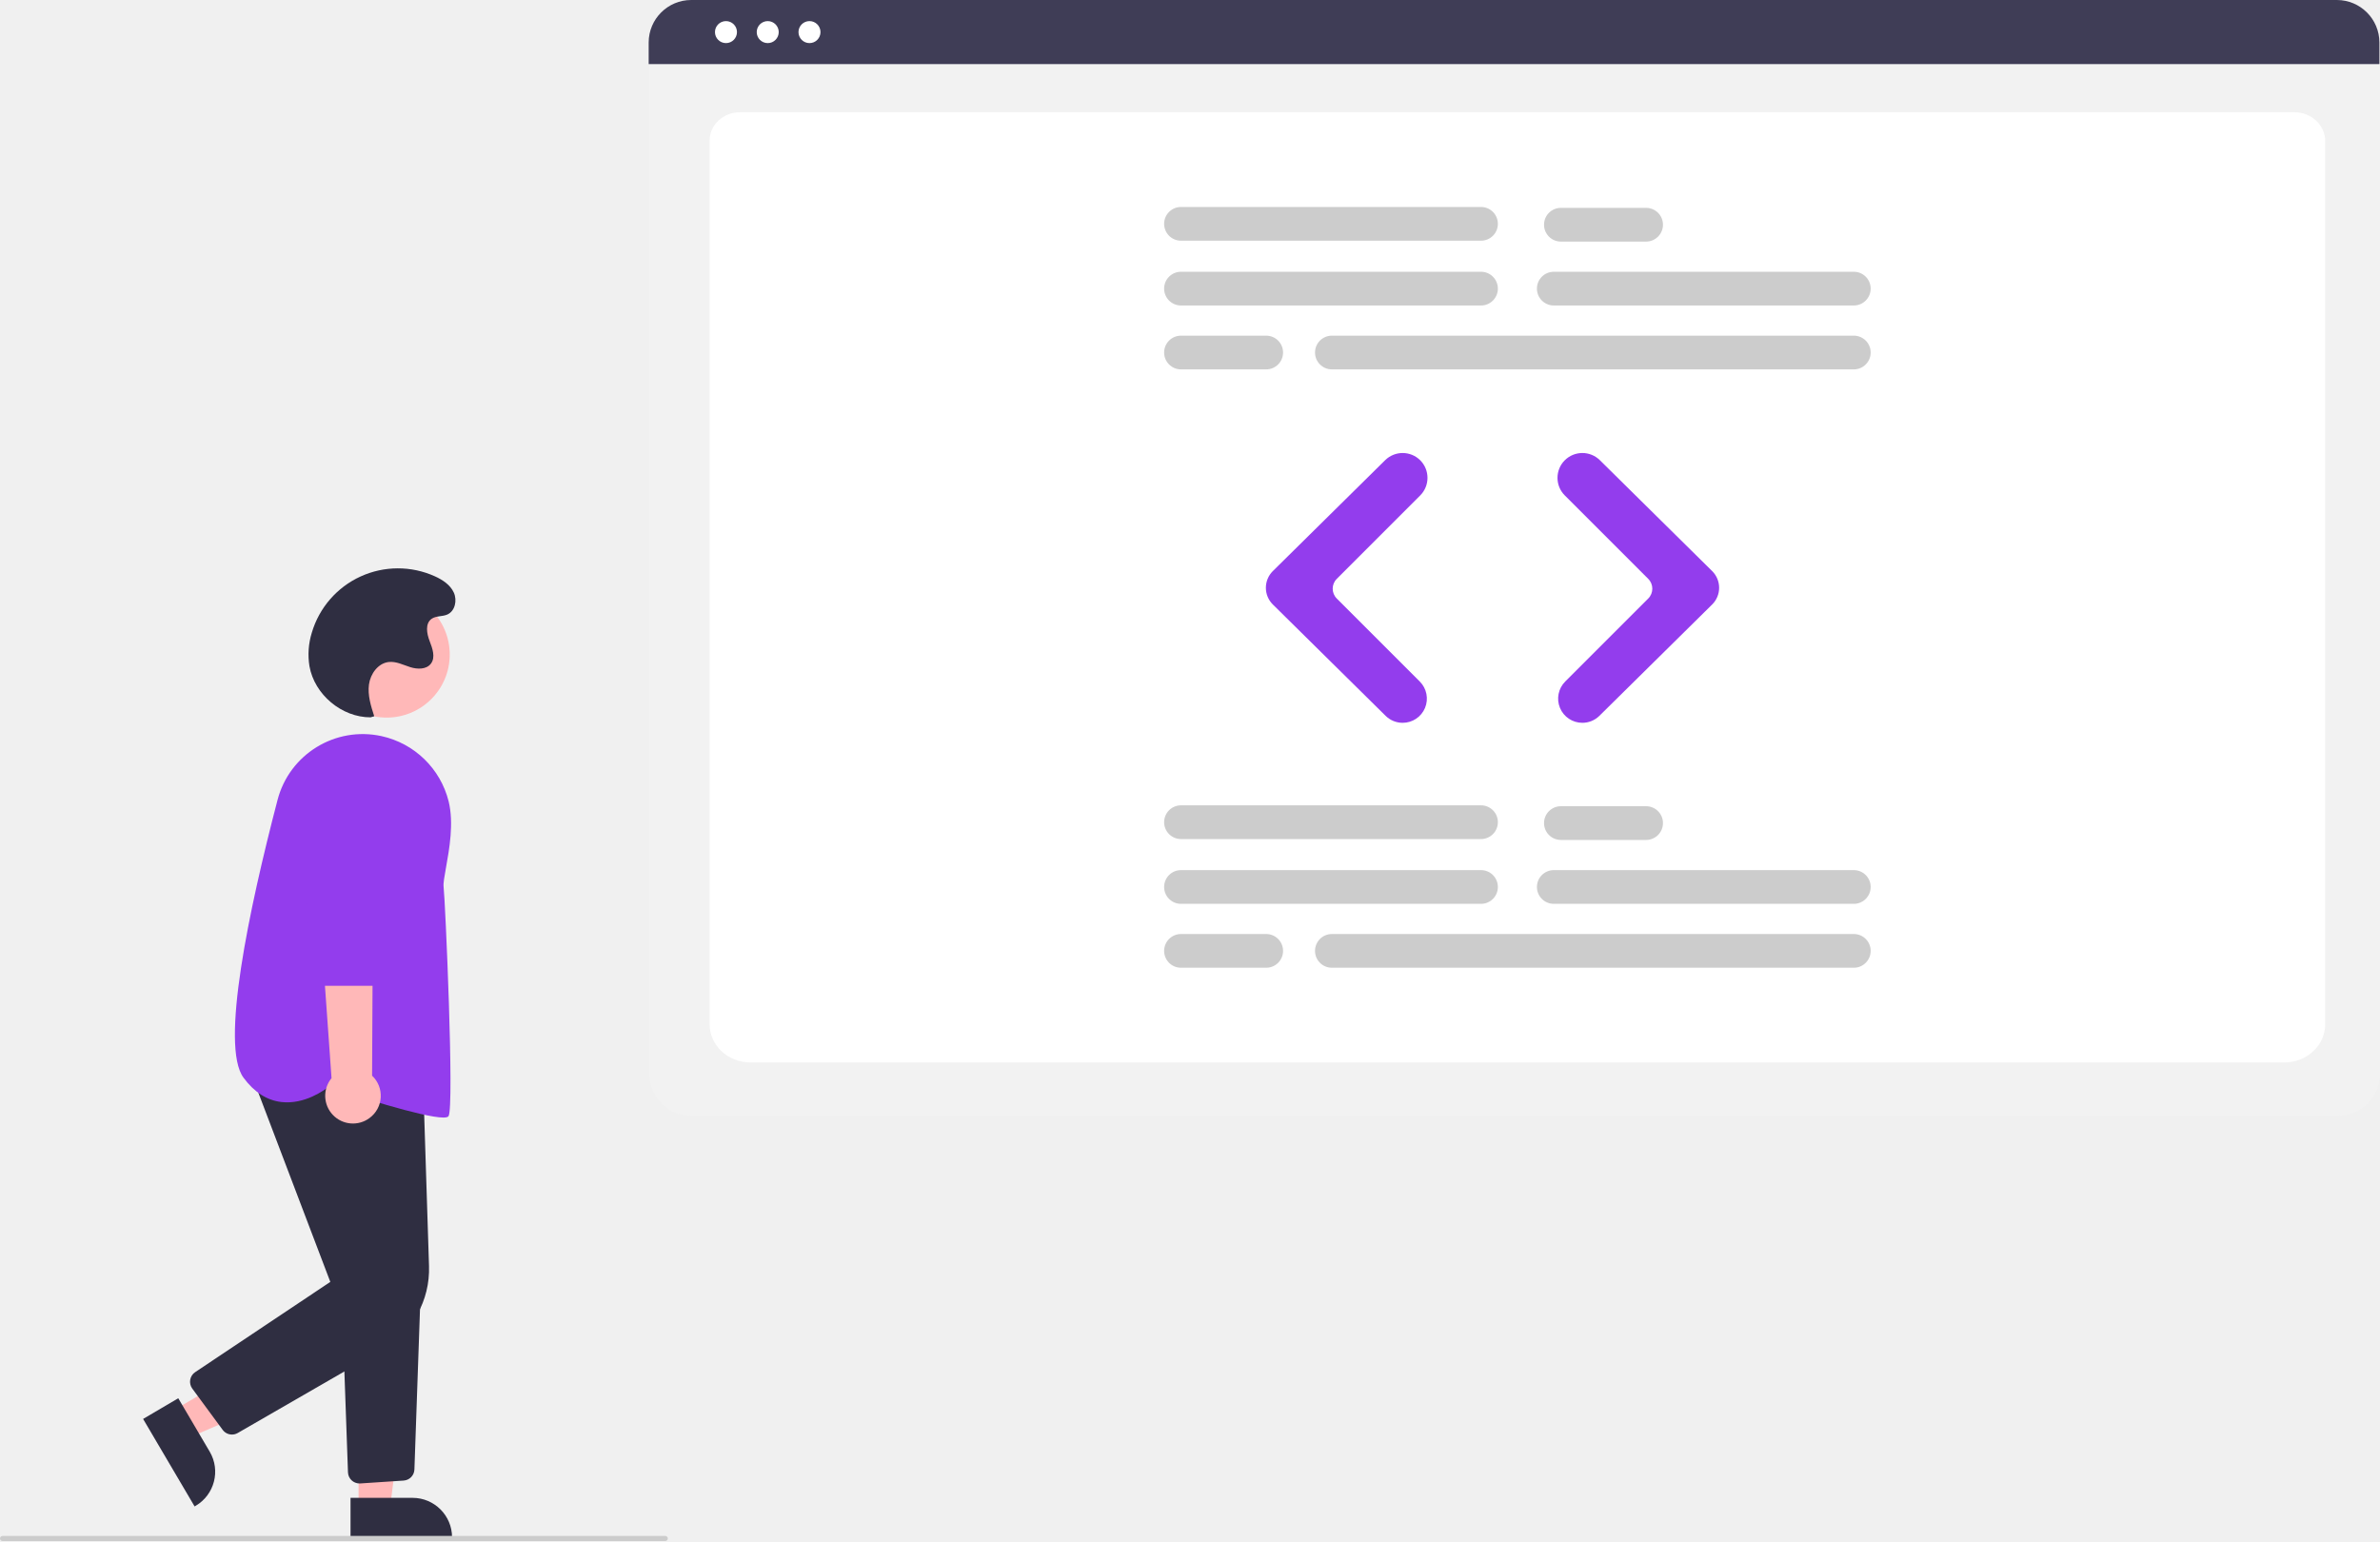
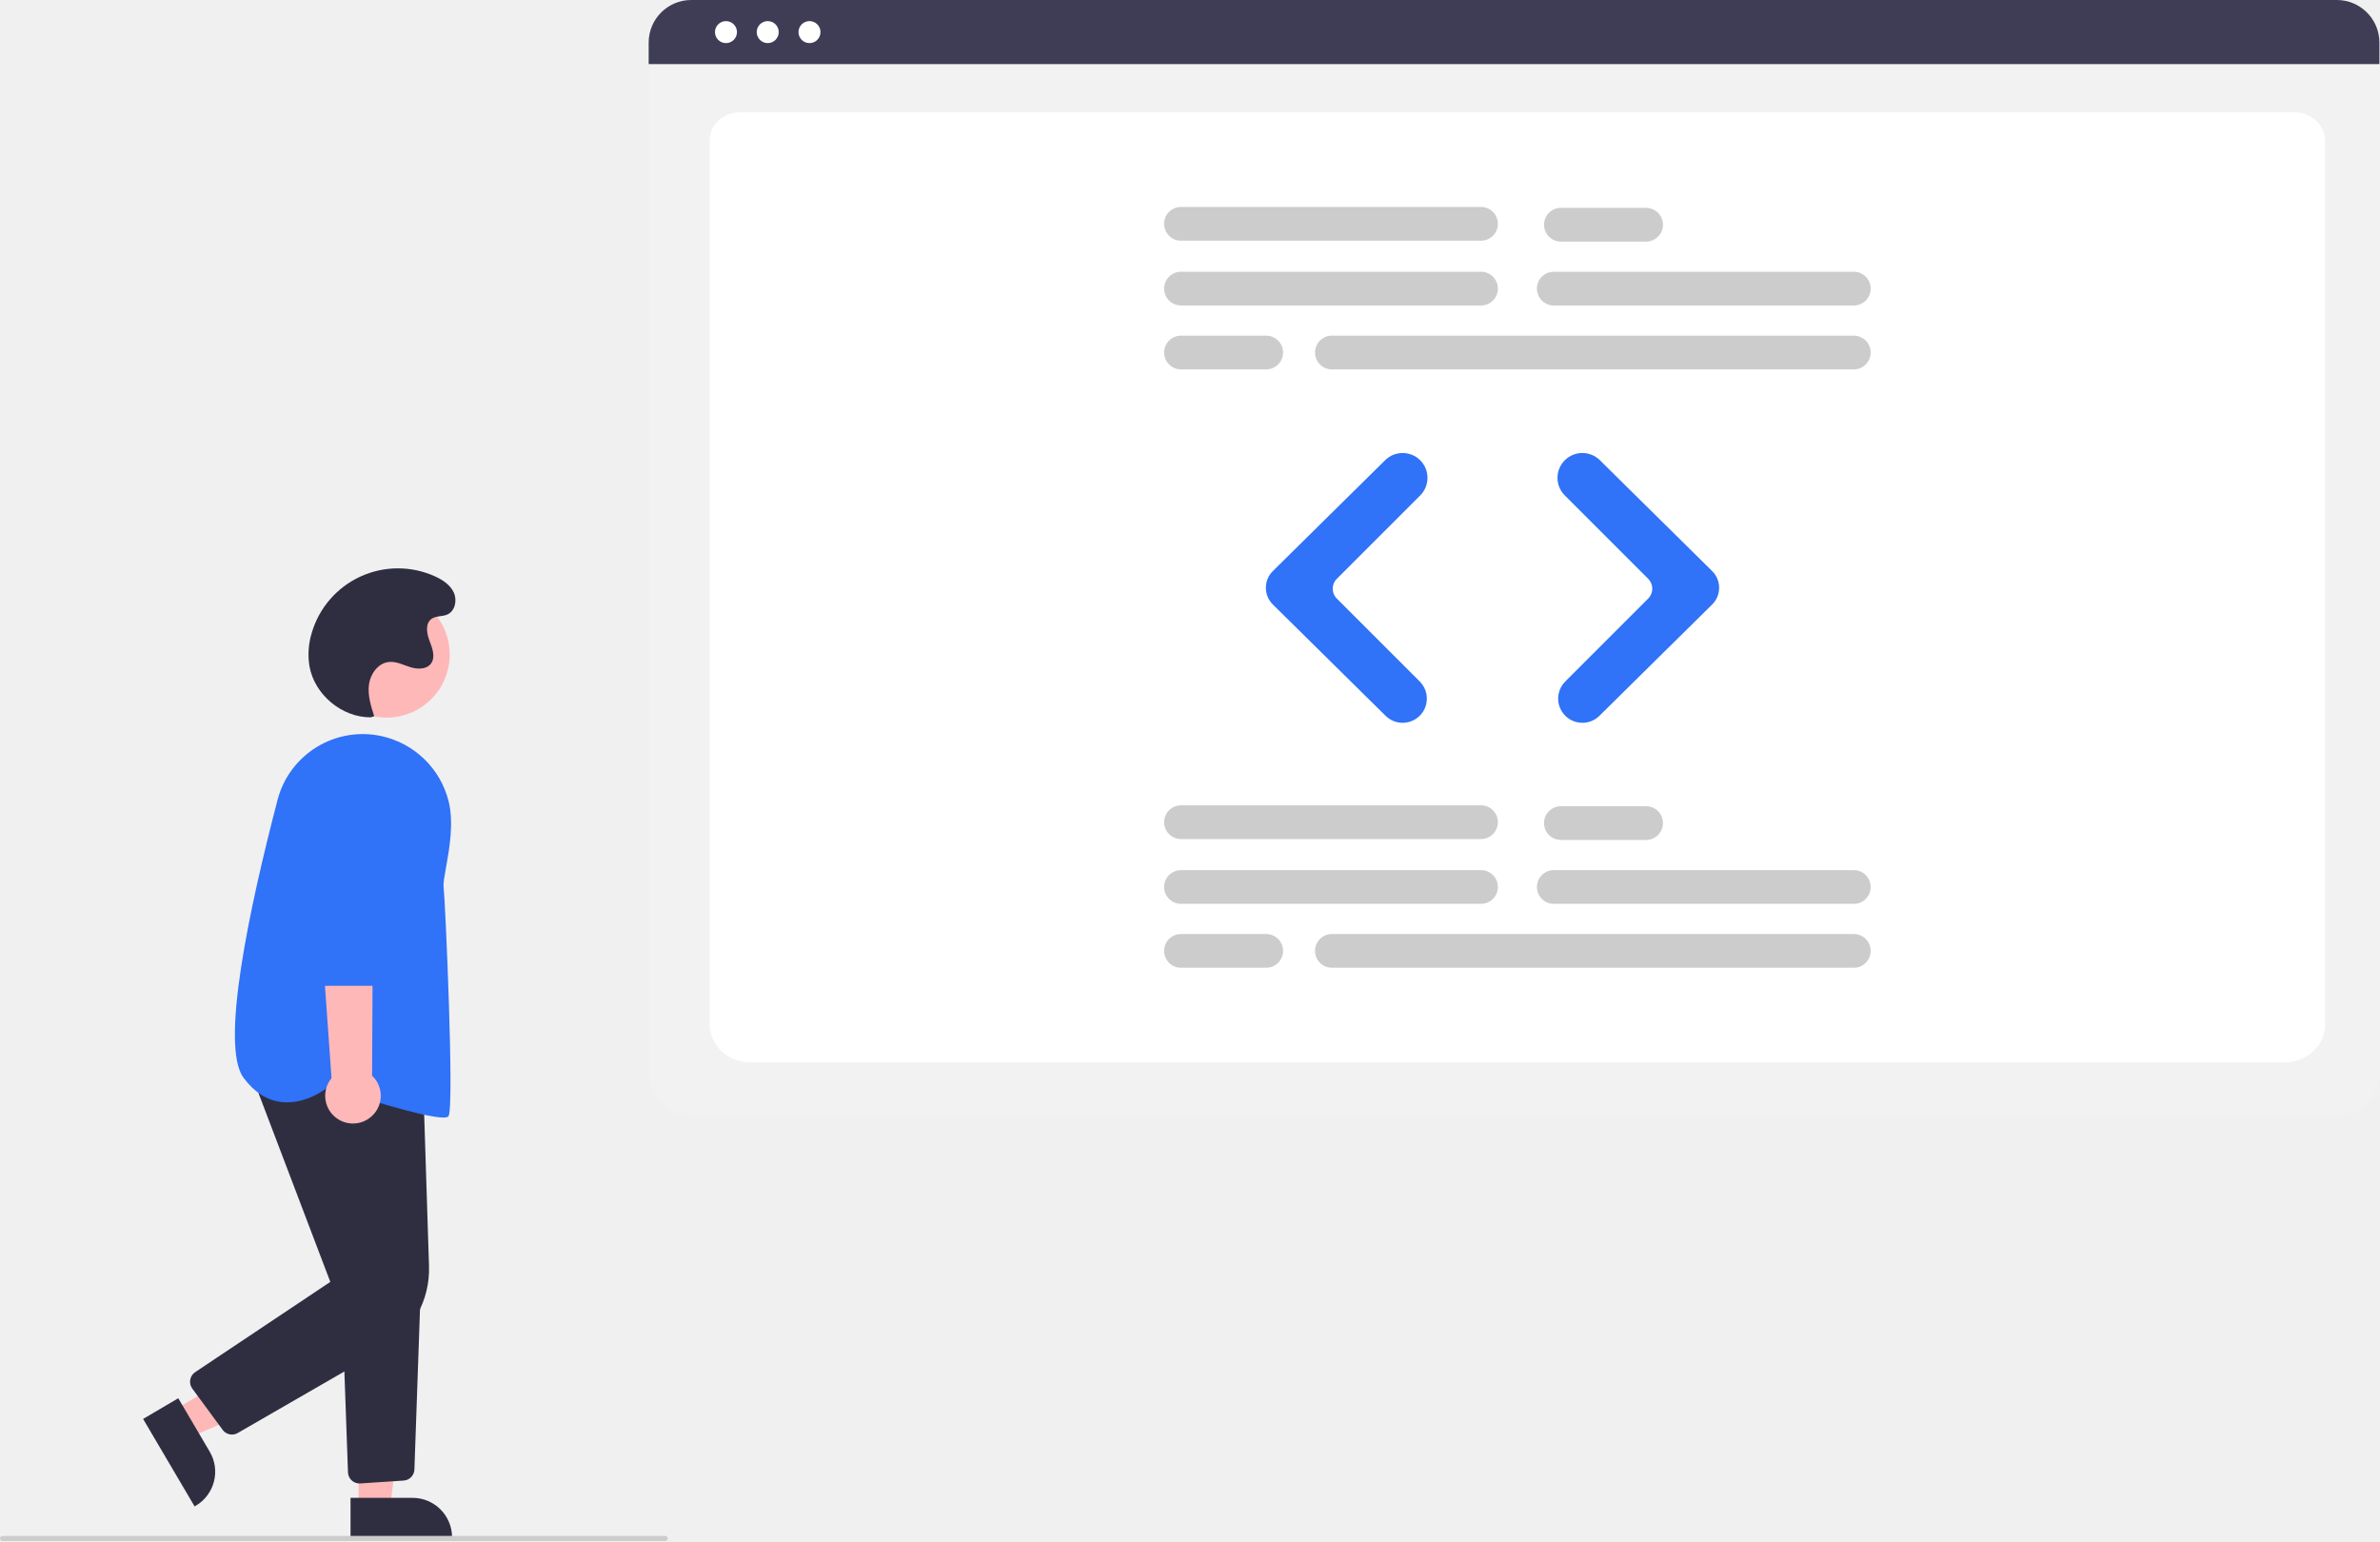
<svg xmlns="http://www.w3.org/2000/svg" id="bb554b9e-b999-4ef3-b2f2-4c0395b94ae2" data-name="Layer 1" width="926.622" height="600.085" viewBox="0 0 926.622 600.085">
  <circle cx="150.534" cy="254.872" r="24.561" fill="#ffb8b8" />
  <polygon points="67.543 549.197 73.762 559.763 117.474 540.803 108.295 525.21 67.543 549.197" fill="#ffb8b8" />
  <path d="M206.096,694.43,218.343,715.237l.001.001A15.386,15.386,0,0,1,212.888,736.302l-.431.254L192.405,702.489Z" transform="translate(-136.6892 -149.9575)" fill="#2f2e41" />
  <polygon points="139.6 587.26 151.86 587.259 157.692 539.971 139.598 539.972 139.6 587.26" fill="#ffb8b8" />
  <path d="M273.162,733.215l24.144-.001h.001a15.386,15.386,0,0,1,15.386,15.386v.5l-39.531.001Z" transform="translate(-136.6892 -149.9575)" fill="#2f2e41" />
  <path d="M227.001,708.567a4.493,4.493,0,0,1-3.624-1.833l-11.824-16.059a4.5,4.5,0,0,1,1.125-6.41l52.614-35.142-31.747-83.475L301.434,571.252l2.287,71.733A36.046,36.046,0,0,1,285.675,675.409l-56.427,32.554A4.486,4.486,0,0,1,227.001,708.567Z" transform="translate(-136.6892 -149.9575)" fill="#2f2e41" />
  <path d="M276.659,727.617a4.5,4.5,0,0,1-4.489-4.34l-2.488-69.882,30.808-1.623-2.453,70.384a4.487,4.487,0,0,1-4.2,4.333l-16.873,1.118C276.863,727.614,276.761,727.617,276.659,727.617Z" transform="translate(-136.6892 -149.9575)" fill="#2f2e41" />
-   <path d="M309.291,585.129c-7.838,0-35.217-8.816-44.721-11.959-1.422,1.138-9.233,6.979-18.351,5.911-5.626-.66-10.579-3.845-14.721-9.466-9.147-12.414,2.151-65.651,13.239-108.126a34.268,34.268,0,0,1,40.529-24.88h0a34.571,34.571,0,0,1,26.088,25.378c2.088,8.498.292,18.494-1.02,25.794-.616,3.432-1.104,6.143-.937,7.475.644,5.148,4.219,85.892,1.92,89.34C311.071,584.963,310.363,585.129,309.291,585.129Z" transform="translate(-136.6892 -149.9575)" fill="#933ded" />
+   <path d="M309.291,585.129c-7.838,0-35.217-8.816-44.721-11.959-1.422,1.138-9.233,6.979-18.351,5.911-5.626-.66-10.579-3.845-14.721-9.466-9.147-12.414,2.151-65.651,13.239-108.126a34.268,34.268,0,0,1,40.529-24.88h0a34.571,34.571,0,0,1,26.088,25.378c2.088,8.498.292,18.494-1.02,25.794-.616,3.432-1.104,6.143-.937,7.475.644,5.148,4.219,85.892,1.92,89.34C311.071,584.963,310.363,585.129,309.291,585.129Z" transform="translate(-136.6892 -149.9575)" fill="#3072f8" />
  <path d="M280.616,585.272a10.743,10.743,0,0,0,.942-16.446l.485-97.844-23.045,3.837,6.769,94.97A10.801,10.801,0,0,0,280.616,585.272Z" transform="translate(-136.6892 -149.9575)" fill="#ffb8b8" />
-   <path d="M285.946,533.818H261.124a4.514,4.514,0,0,1-4.5-4.459l-.609-67.292a17.603,17.603,0,1,1,35.204.043L290.446,529.37A4.515,4.515,0,0,1,285.946,533.818Z" transform="translate(-136.6892 -149.9575)" fill="#933ded" />
+   <path d="M285.946,533.818H261.124a4.514,4.514,0,0,1-4.5-4.459l-.609-67.292a17.603,17.603,0,1,1,35.204.043L290.446,529.37A4.515,4.515,0,0,1,285.946,533.818Z" transform="translate(-136.6892 -149.9575)" fill="#3072f8" />
  <path d="M280.969,429.289c-11.245.021-21.854-8.868-23.803-19.943a28.671,28.671,0,0,1,.919-13.014A34.954,34.954,0,0,1,306.021,374.379c3.008,1.361,5.971,3.316,7.349,6.317s.515,7.195-2.498,8.546c-1.969.882-4.44.449-6.187,1.716-2.509,1.819-1.863,5.691-.743,8.581s2.388,6.387.509,8.852c-1.75,2.297-5.249,2.226-8.004,1.361s-5.476-2.313-8.349-2.018c-4.19.43-7.202,4.598-7.759,8.773s.755,8.349,2.05,12.357Z" transform="translate(-136.6892 -149.9575)" fill="#2f2e41" />
  <path d="M395.689,750.042h-258a1,1,0,1,1,0-2h258a1,1,0,0,1,0,2Z" transform="translate(-136.6892 -149.9575)" fill="#ccc" />
  <path d="M1046.811,584.505H405.972a16.519,16.519,0,0,1-16.5-16.5V172.852a12.102,12.102,0,0,1,12.088-12.088h649.453a12.311,12.311,0,0,1,12.297,12.297V568.005A16.519,16.519,0,0,1,1046.811,584.505Z" transform="translate(-136.6892 -149.9575)" fill="#f2f2f2" />
  <path d="M1026.091,563.673H428.846c-8.755,0-15.878-6.67-15.878-14.868v-344.105c0-6.08,5.278-11.027,11.766-11.027H1030.008c6.595,0,11.961,5.028,11.961,11.208V548.805C1041.969,557.003,1034.846,563.673,1026.091,563.673Z" transform="translate(-136.6892 -149.9575)" fill="#fff" />
  <path d="M1063.081,174.908H389.241v-8.4a16.574,16.574,0,0,1,16.56-16.55H1046.521a16.574,16.574,0,0,1,16.56,16.55Z" transform="translate(-136.6892 -149.9575)" fill="#3f3d56" />
  <circle cx="282.647" cy="12.5" r="4.283" fill="#fff" />
  <circle cx="298.906" cy="12.5" r="4.283" fill="#fff" />
  <circle cx="315.165" cy="12.5" r="4.283" fill="#fff" />
  <path d="M713.3,268.912H596.492a6.566,6.566,0,0,1,0-13.132H713.3a6.566,6.566,0,1,1,0,13.132Z" transform="translate(-136.6892 -149.9575)" fill="#ccc" />
  <path d="M858.446,268.912H741.638a6.566,6.566,0,0,1,0-13.132H858.446a6.566,6.566,0,1,1,0,13.132Z" transform="translate(-136.6892 -149.9575)" fill="#ccc" />
  <path d="M858.446,293.794H655.241a6.566,6.566,0,1,1,0-13.132H858.446a6.566,6.566,0,1,1,0,13.132Z" transform="translate(-136.6892 -149.9575)" fill="#ccc" />
  <path d="M713.3,243.684H596.492a6.566,6.566,0,0,1,0-13.132H713.3a6.566,6.566,0,1,1,0,13.132Z" transform="translate(-136.6892 -149.9575)" fill="#ccc" />
  <path d="M777.579,244.03H744.402a6.566,6.566,0,0,1,0-13.132H777.579a6.566,6.566,0,1,1,0,13.132Z" transform="translate(-136.6892 -149.9575)" fill="#ccc" />
  <path d="M629.668,293.794H596.492a6.566,6.566,0,0,1,0-13.132h33.176a6.566,6.566,0,1,1,0,13.132Z" transform="translate(-136.6892 -149.9575)" fill="#ccc" />
  <path d="M713.3,501.912H596.492a6.566,6.566,0,0,1,0-13.132H713.3a6.566,6.566,0,1,1,0,13.132Z" transform="translate(-136.6892 -149.9575)" fill="#ccc" />
  <path d="M858.446,501.912H741.638a6.566,6.566,0,0,1,0-13.132H858.446a6.566,6.566,0,1,1,0,13.132Z" transform="translate(-136.6892 -149.9575)" fill="#ccc" />
  <path d="M858.446,526.794H655.241a6.566,6.566,0,1,1,0-13.132H858.446a6.566,6.566,0,1,1,0,13.132Z" transform="translate(-136.6892 -149.9575)" fill="#ccc" />
  <path d="M713.3,476.684H596.492a6.566,6.566,0,0,1,0-13.132H713.3a6.566,6.566,0,1,1,0,13.132Z" transform="translate(-136.6892 -149.9575)" fill="#ccc" />
  <path d="M777.579,477.03H744.402a6.566,6.566,0,0,1,0-13.132H777.579a6.566,6.566,0,0,1,0,13.132Z" transform="translate(-136.6892 -149.9575)" fill="#ccc" />
  <path d="M629.668,526.794H596.492a6.566,6.566,0,0,1,0-13.132h33.176a6.566,6.566,0,1,1,0,13.132Z" transform="translate(-136.6892 -149.9575)" fill="#ccc" />
-   <path d="M682.793,431.419a9.397,9.397,0,0,1-6.624-2.71l-43.909-43.359a9.152,9.152,0,0,1,0-13.023l43.731-43.184a9.702,9.702,0,0,1,13.644.043h0a9.689,9.689,0,0,1,0,13.687l-32.496,32.497a5.413,5.413,0,0,0,0,7.647l32.32,32.32a9.418,9.418,0,0,1-6.666,16.084Z" transform="translate(-136.6892 -149.9575)" fill="#933ded" />
-   <path d="M752.759,431.419a9.418,9.418,0,0,1-6.666-16.084L778.412,383.015a5.413,5.413,0,0,0,0-7.647L745.916,342.872a9.678,9.678,0,0,1,0-13.687h0a9.702,9.702,0,0,1,13.644-.043l43.731,43.184a9.152,9.152,0,0,1,0,13.023l-43.909,43.359A9.399,9.399,0,0,1,752.759,431.419Z" transform="translate(-136.6892 -149.9575)" fill="#933ded" />
+   <path d="M682.793,431.419a9.397,9.397,0,0,1-6.624-2.71l-43.909-43.359a9.152,9.152,0,0,1,0-13.023l43.731-43.184a9.702,9.702,0,0,1,13.644.043h0a9.689,9.689,0,0,1,0,13.687l-32.496,32.497a5.413,5.413,0,0,0,0,7.647l32.32,32.32a9.418,9.418,0,0,1-6.666,16.084Z" transform="translate(-136.6892 -149.9575)" fill="#3072f8" />
+   <path d="M752.759,431.419a9.418,9.418,0,0,1-6.666-16.084L778.412,383.015a5.413,5.413,0,0,0,0-7.647L745.916,342.872a9.678,9.678,0,0,1,0-13.687h0a9.702,9.702,0,0,1,13.644-.043l43.731,43.184a9.152,9.152,0,0,1,0,13.023l-43.909,43.359A9.399,9.399,0,0,1,752.759,431.419Z" transform="translate(-136.6892 -149.9575)" fill="#3072f8" />
</svg>
